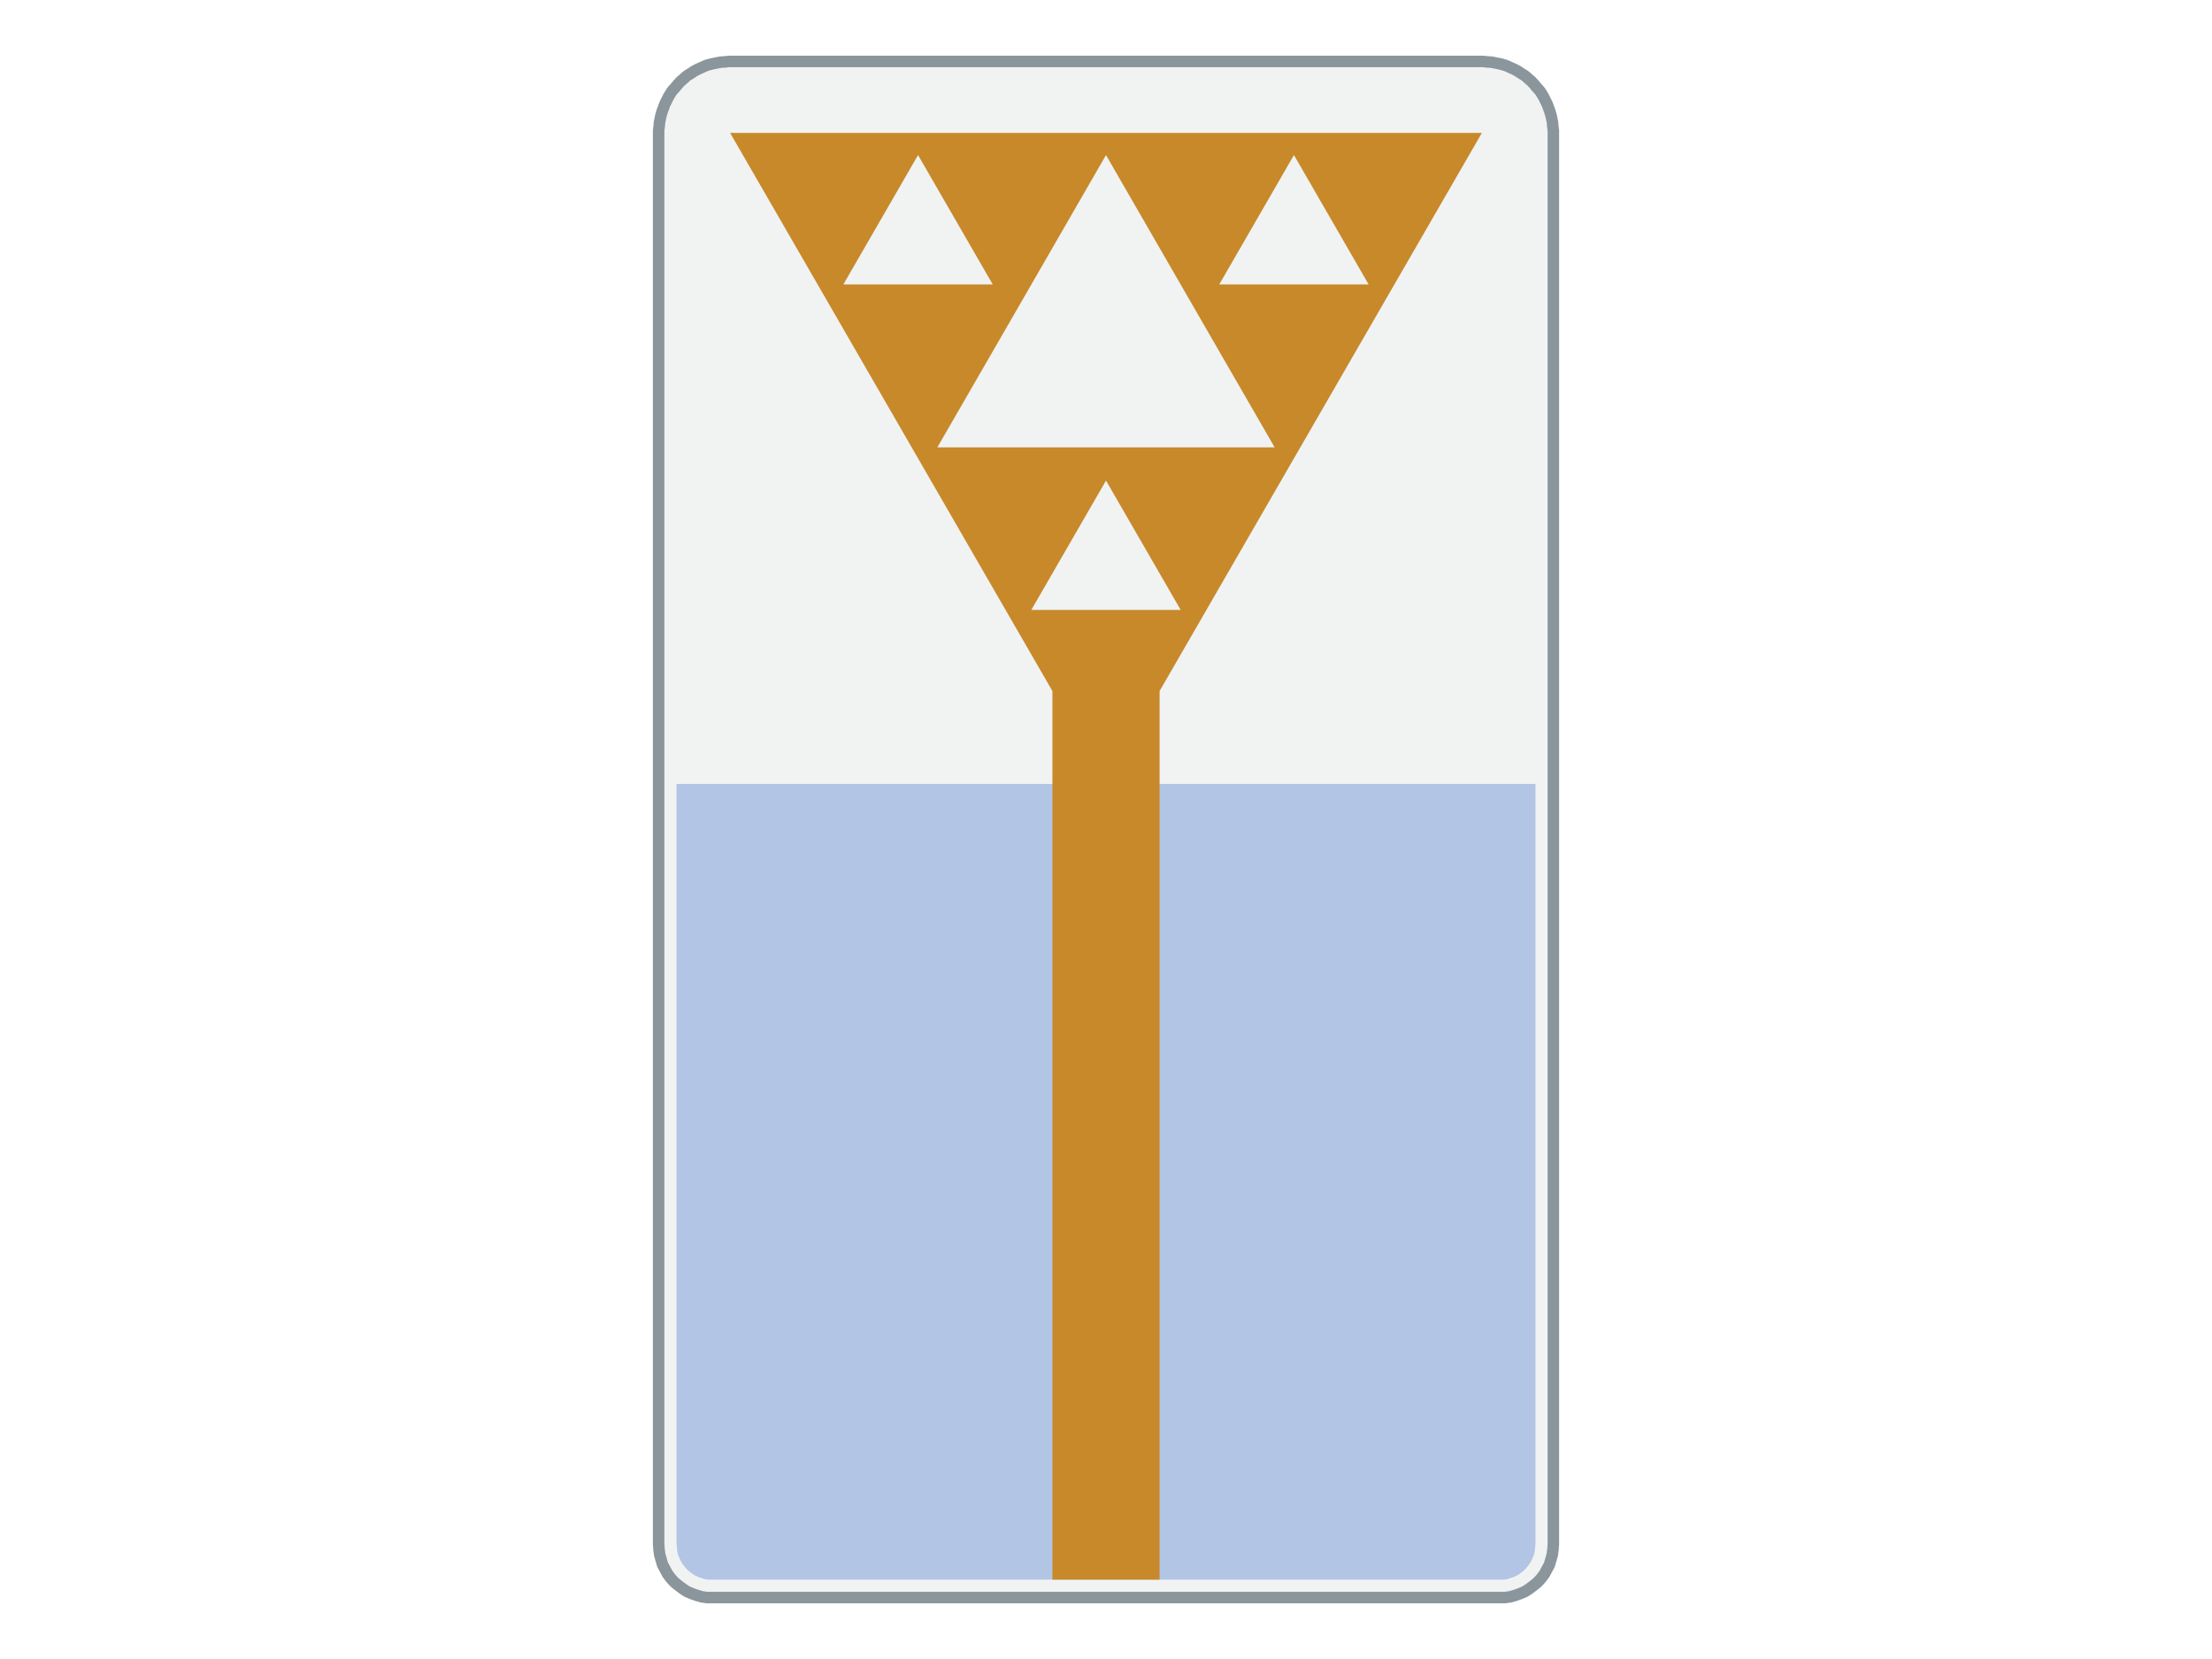
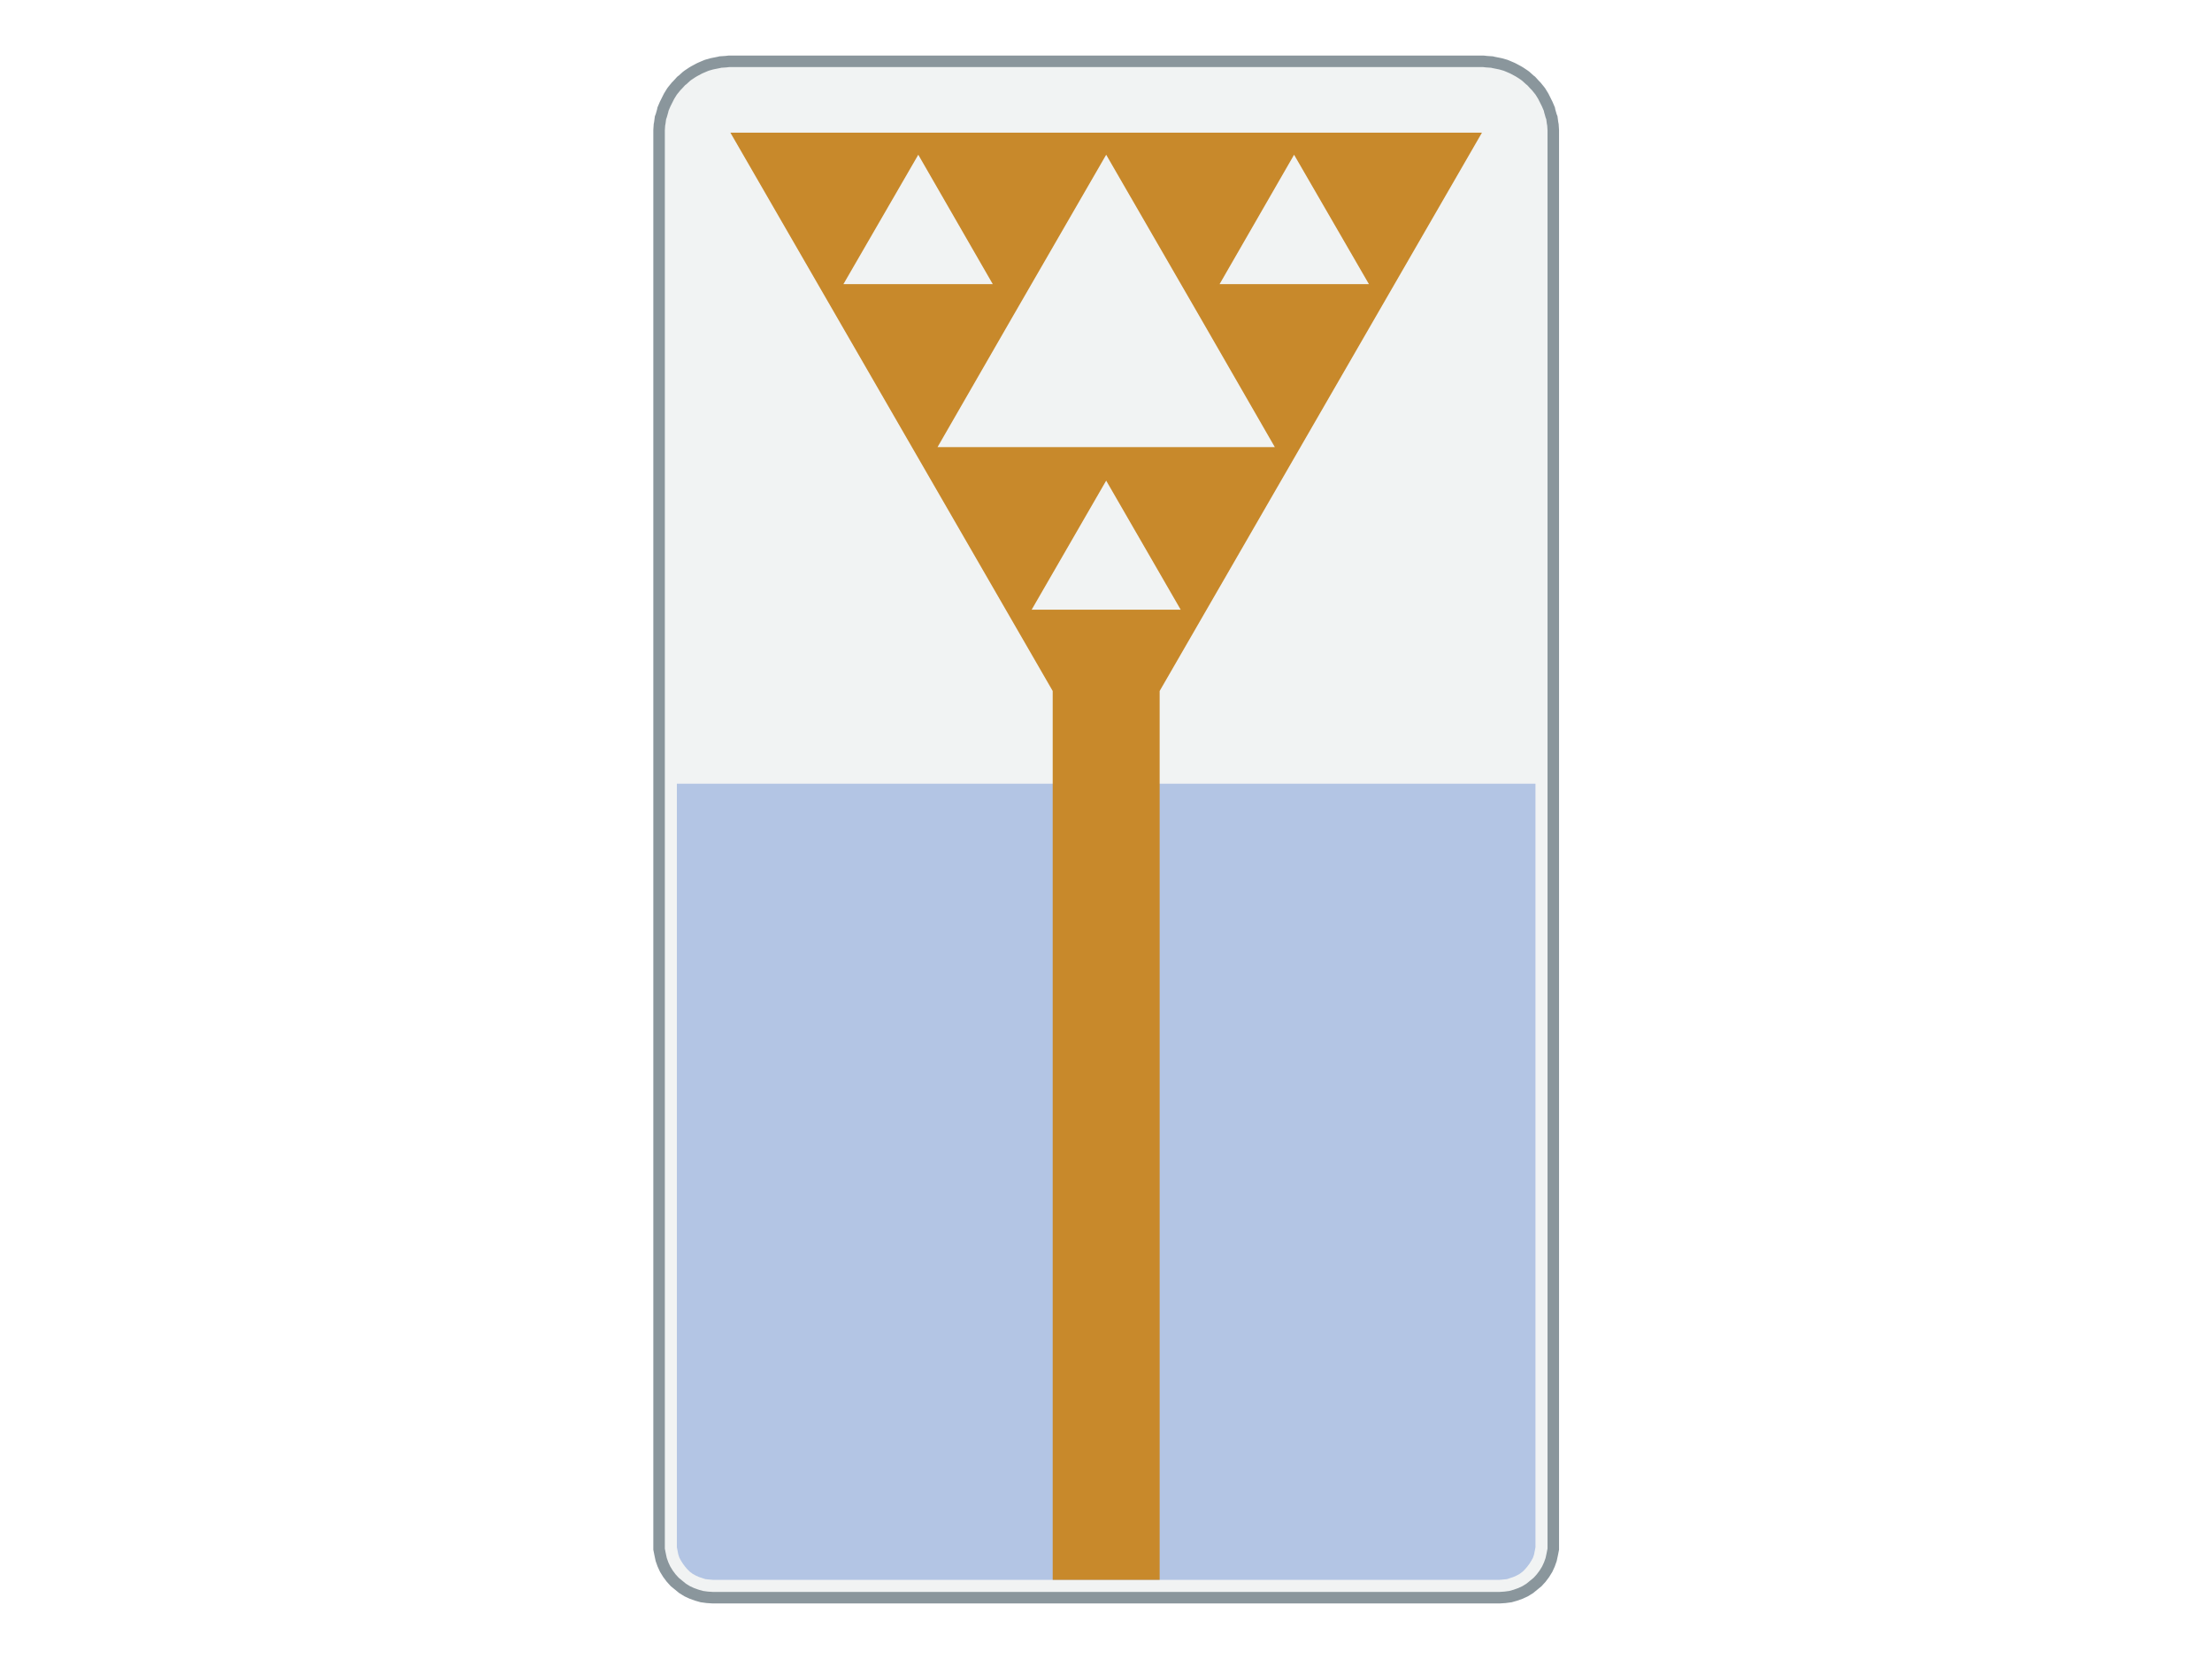
- <svg xmlns="http://www.w3.org/2000/svg" viewBox="-14.24 -1.72 28.48 46.43" width="160" height="120" preserveAspectRatio="xMidYMid meet" role="img" aria-label="Monopolo de Sierpinski">
-   <path d="M-11.17,42.99L-11.31,42.97L-11.45,42.93L-11.59,42.88L-11.73,42.82L-11.85,42.74L-11.97,42.65L-12.08,42.56L-12.18,42.45L-12.27,42.33L-12.34,42.20L-12.41,42.07L-12.45,41.93L-12.49,41.79L-12.51,41.64L-12.52,41.49L-12.52,20.22L-12.52,2.07L-12.52,2.03L-12.52,1.93L-12.50,1.78L-12.50,1.73L-12.47,1.58L-12.46,1.53L-12.42,1.39L-12.40,1.34L-12.35,1.20L-12.33,1.16L-12.26,1.02L-12.24,0.98L-12.16,0.85L-12.13,0.81L-12.03,0.70L-12.00,0.66L-11.90,0.55L-11.86,0.52L-11.75,0.42L-11.71,0.39L-11.58,0.31L-11.54,0.28L-11.41,0.21L-11.36,0.19L-11.23,0.13L-11.18,0.11L-11.04,0.07L-10.99,0.06L-10.84,0.03L-10.79,0.02L-10.64,0.01L-10.56,0.00L-10.48,0.00L10.48,0.00L10.56,0.00L10.64,0.01L10.79,0.02L10.84,0.03L10.99,0.06L11.04,0.07L11.18,0.11L11.23,0.13L11.36,0.19L11.41,0.21L11.54,0.28L11.58,0.31L11.71,0.39L11.75,0.42L11.86,0.52L11.90,0.55L12.00,0.66L12.03,0.70L12.13,0.81L12.16,0.85L12.24,0.98L12.26,1.02L12.33,1.16L12.35,1.20L12.40,1.34L12.42,1.39L12.46,1.53L12.47,1.58L12.50,1.73L12.50,1.78L12.52,1.93L12.52,2.03L12.52,2.07L12.52,20.22L12.52,41.49L12.51,41.64L12.49,41.79L12.45,41.93L12.41,42.07L12.34,42.20L12.27,42.33L12.18,42.45L12.08,42.56L11.97,42.65L11.85,42.74L11.73,42.82L11.59,42.88L11.45,42.93L11.31,42.97L11.17,42.99L11.02,42.99L-11.02,42.99L-11.17,42.99Z" fill="rgba(138,150,156,0.12)" fill-rule="evenodd" stroke="#8a969c" stroke-width="0.322" />
-   <path d="M12.02,20.22L12.02,41.48L12.01,41.59L12.00,41.69L11.98,41.79L11.94,41.88L11.90,41.97L11.85,42.05L11.79,42.13L11.73,42.20L11.65,42.27L11.57,42.33L11.49,42.38L11.40,42.42L11.31,42.45L11.21,42.48L11.12,42.49L11.01,42.49L-11.01,42.49L-11.12,42.49L-11.21,42.48L-11.31,42.45L-11.40,42.42L-11.49,42.38L-11.57,42.33L-11.65,42.27L-11.73,42.20L-11.79,42.13L-11.85,42.05L-11.90,41.97L-11.94,41.88L-11.98,41.79L-12.00,41.69L-12.01,41.59L-12.02,41.48L-12.02,20.22L-12.02,20.22L12.02,20.22Z" fill="#7f9ed6" fill-opacity="0.55" fill-rule="evenodd" />
-   <path d="M1.50,17.62L1.50,42.49L-1.50,42.49L-1.50,17.62L-1.50,17.62L-10.52,2.00L10.52,2.00L1.50,17.62L1.50,17.62ZM-7.35,6.24L-3.17,6.24L-5.26,2.62L-7.35,6.24ZM0.54,10.80L4.72,10.80L2.63,7.18L0.00,2.62L-2.63,7.18L-4.72,10.80L-0.54,10.80L0.54,10.80ZM-2.09,15.35L2.09,15.35L-0.00,11.73L-2.09,15.35ZM7.35,6.24L5.26,2.62L3.17,6.24L7.35,6.24Z" fill="#c8892b" fill-rule="evenodd" />
+ <svg xmlns="http://www.w3.org/2000/svg" viewBox="-14.27 -1.72 28.53 46.53" width="160" height="120" preserveAspectRatio="xMidYMid meet" role="img" aria-label="Monopolo de Sierpinski">
+   <path d="M-11.19,43.08L-11.34,43.06L-11.48,43.02L-11.62,42.97L-11.75,42.91L-11.88,42.83L-11.99,42.74L-12.10,42.65L-12.20,42.54L-12.29,42.42L-12.37,42.29L-12.43,42.16L-12.48,42.02L-12.51,41.88L-12.54,41.73L-12.54,41.59L-12.54,20.26L-12.54,2.07L-12.54,2.03L-12.54,1.93L-12.53,1.78L-12.52,1.73L-12.50,1.58L-12.48,1.53L-12.44,1.39L-12.43,1.34L-12.37,1.20L-12.35,1.16L-12.28,1.02L-12.26,0.98L-12.18,0.85L-12.15,0.81L-12.06,0.70L-12.02,0.66L-11.92,0.55L-11.88,0.52L-11.77,0.42L-11.73,0.39L-11.61,0.31L-11.56,0.28L-11.43,0.21L-11.39,0.19L-11.25,0.13L-11.20,0.11L-11.06,0.07L-11.01,0.06L-10.86,0.03L-10.82,0.02L-10.67,0.01L-10.58,0.00L-10.51,0.00L10.51,0.00L10.58,0.00L10.67,0.01L10.82,0.02L10.86,0.03L11.01,0.06L11.06,0.07L11.20,0.11L11.25,0.13L11.39,0.19L11.43,0.21L11.56,0.28L11.61,0.31L11.73,0.39L11.77,0.42L11.88,0.52L11.92,0.55L12.02,0.66L12.06,0.70L12.15,0.81L12.18,0.85L12.26,0.98L12.28,1.02L12.35,1.16L12.37,1.20L12.43,1.34L12.44,1.39L12.48,1.53L12.50,1.58L12.52,1.73L12.53,1.78L12.54,1.93L12.54,2.03L12.54,2.07L12.54,20.26L12.54,41.59L12.54,41.73L12.51,41.88L12.48,42.02L12.43,42.16L12.37,42.29L12.29,42.42L12.20,42.54L12.10,42.65L11.99,42.74L11.88,42.83L11.75,42.91L11.62,42.97L11.48,43.02L11.34,43.06L11.19,43.08L11.04,43.09L-11.04,43.09L-11.19,43.08Z" fill="rgba(138,150,156,0.12)" fill-rule="evenodd" stroke="#8a969c" stroke-width="0.323" />
+   <path d="M12.04,20.26L12.04,41.57L12.04,41.68L12.02,41.78L12.00,41.88L11.97,41.97L11.92,42.06L11.87,42.14L11.81,42.22L11.75,42.29L11.68,42.36L11.60,42.42L11.51,42.47L11.42,42.51L11.33,42.54L11.24,42.57L11.14,42.58L11.03,42.59L-11.03,42.59L-11.14,42.58L-11.24,42.57L-11.33,42.54L-11.42,42.51L-11.51,42.47L-11.60,42.42L-11.68,42.36L-11.75,42.29L-11.81,42.22L-11.87,42.14L-11.92,42.06L-11.97,41.97L-12.00,41.88L-12.02,41.78L-12.04,41.68L-12.04,41.57L-12.04,20.26L-12.04,20.26L12.04,20.26Z" fill="#7f9ed6" fill-opacity="0.55" fill-rule="evenodd" />
+   <path d="M1.50,17.66L1.50,42.59L-1.50,42.59L-1.50,17.66L-1.50,17.66L-10.54,2.00L10.54,2.00L1.50,17.66L1.50,17.66ZM-7.37,6.25L-3.18,6.25L-5.27,2.62L-7.37,6.25ZM0.54,10.82L4.73,10.82L2.64,7.19L0.00,2.62L-2.64,7.19L-4.73,10.82L-0.54,10.82L0.54,10.82ZM-2.09,15.38L2.09,15.38L-0.00,11.76L-2.09,15.38ZM7.37,6.25L5.27,2.62L3.18,6.25L7.37,6.25Z" fill="#c8892b" fill-rule="evenodd" />
</svg>
